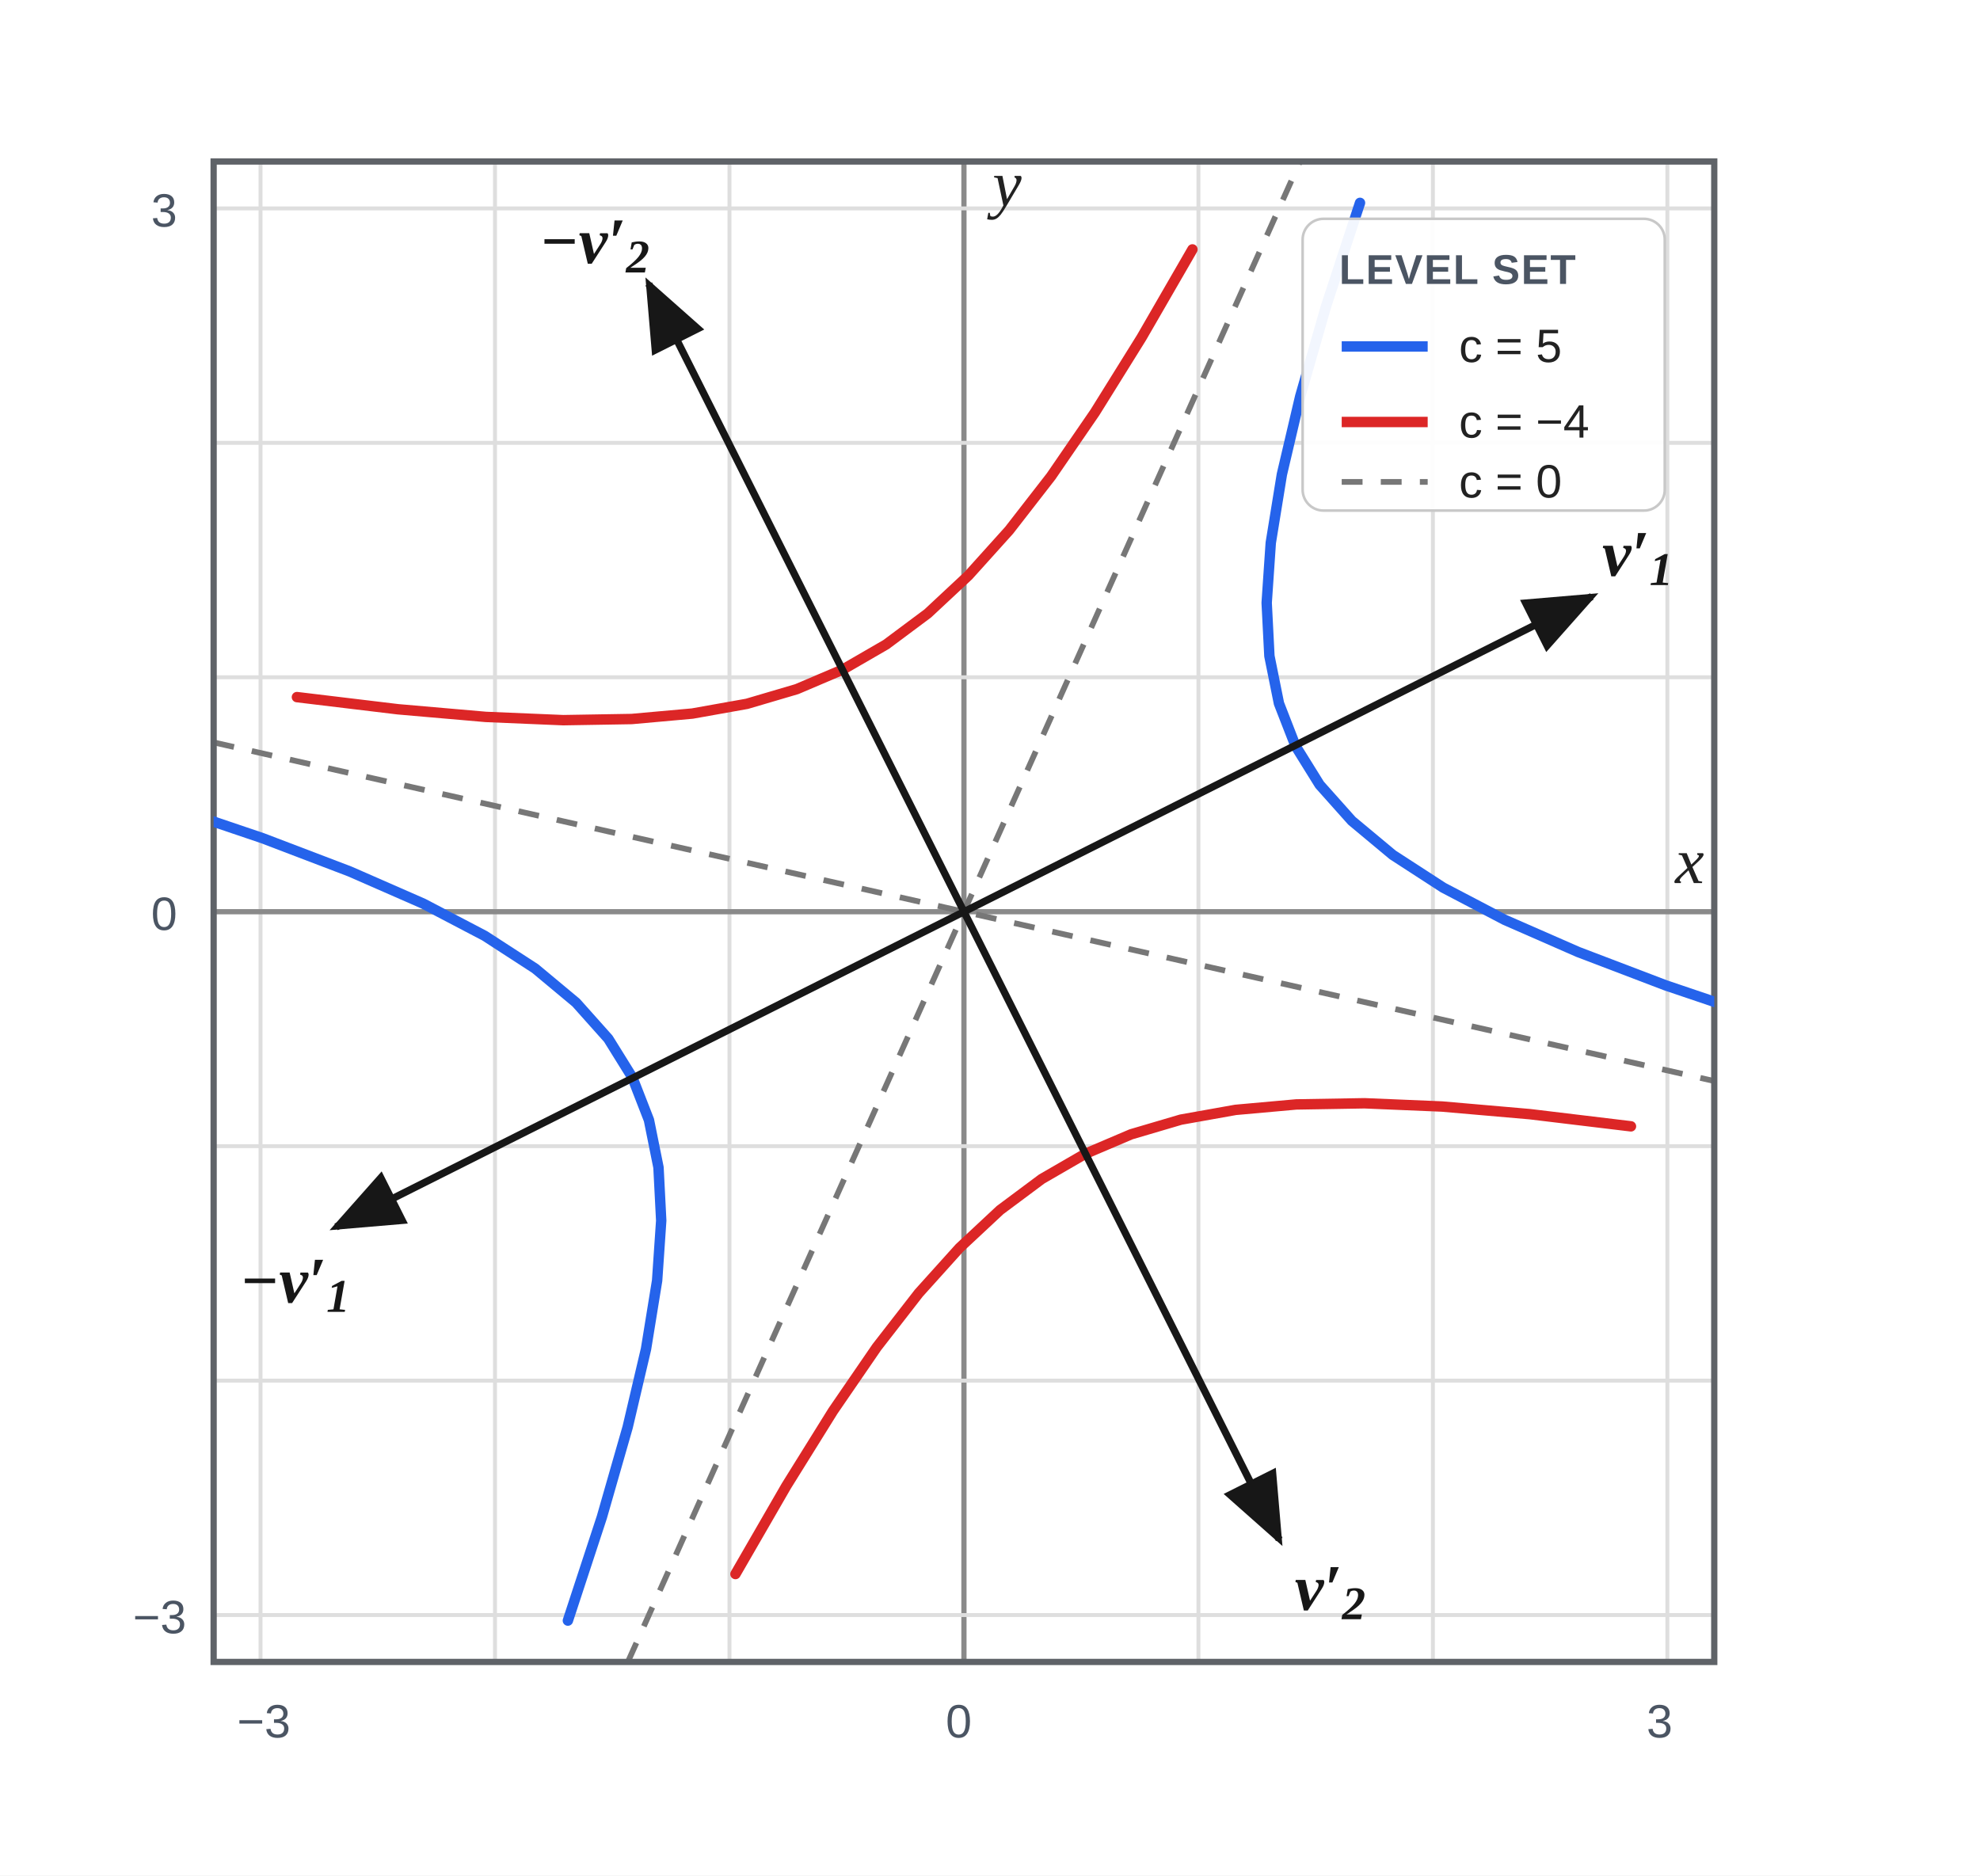
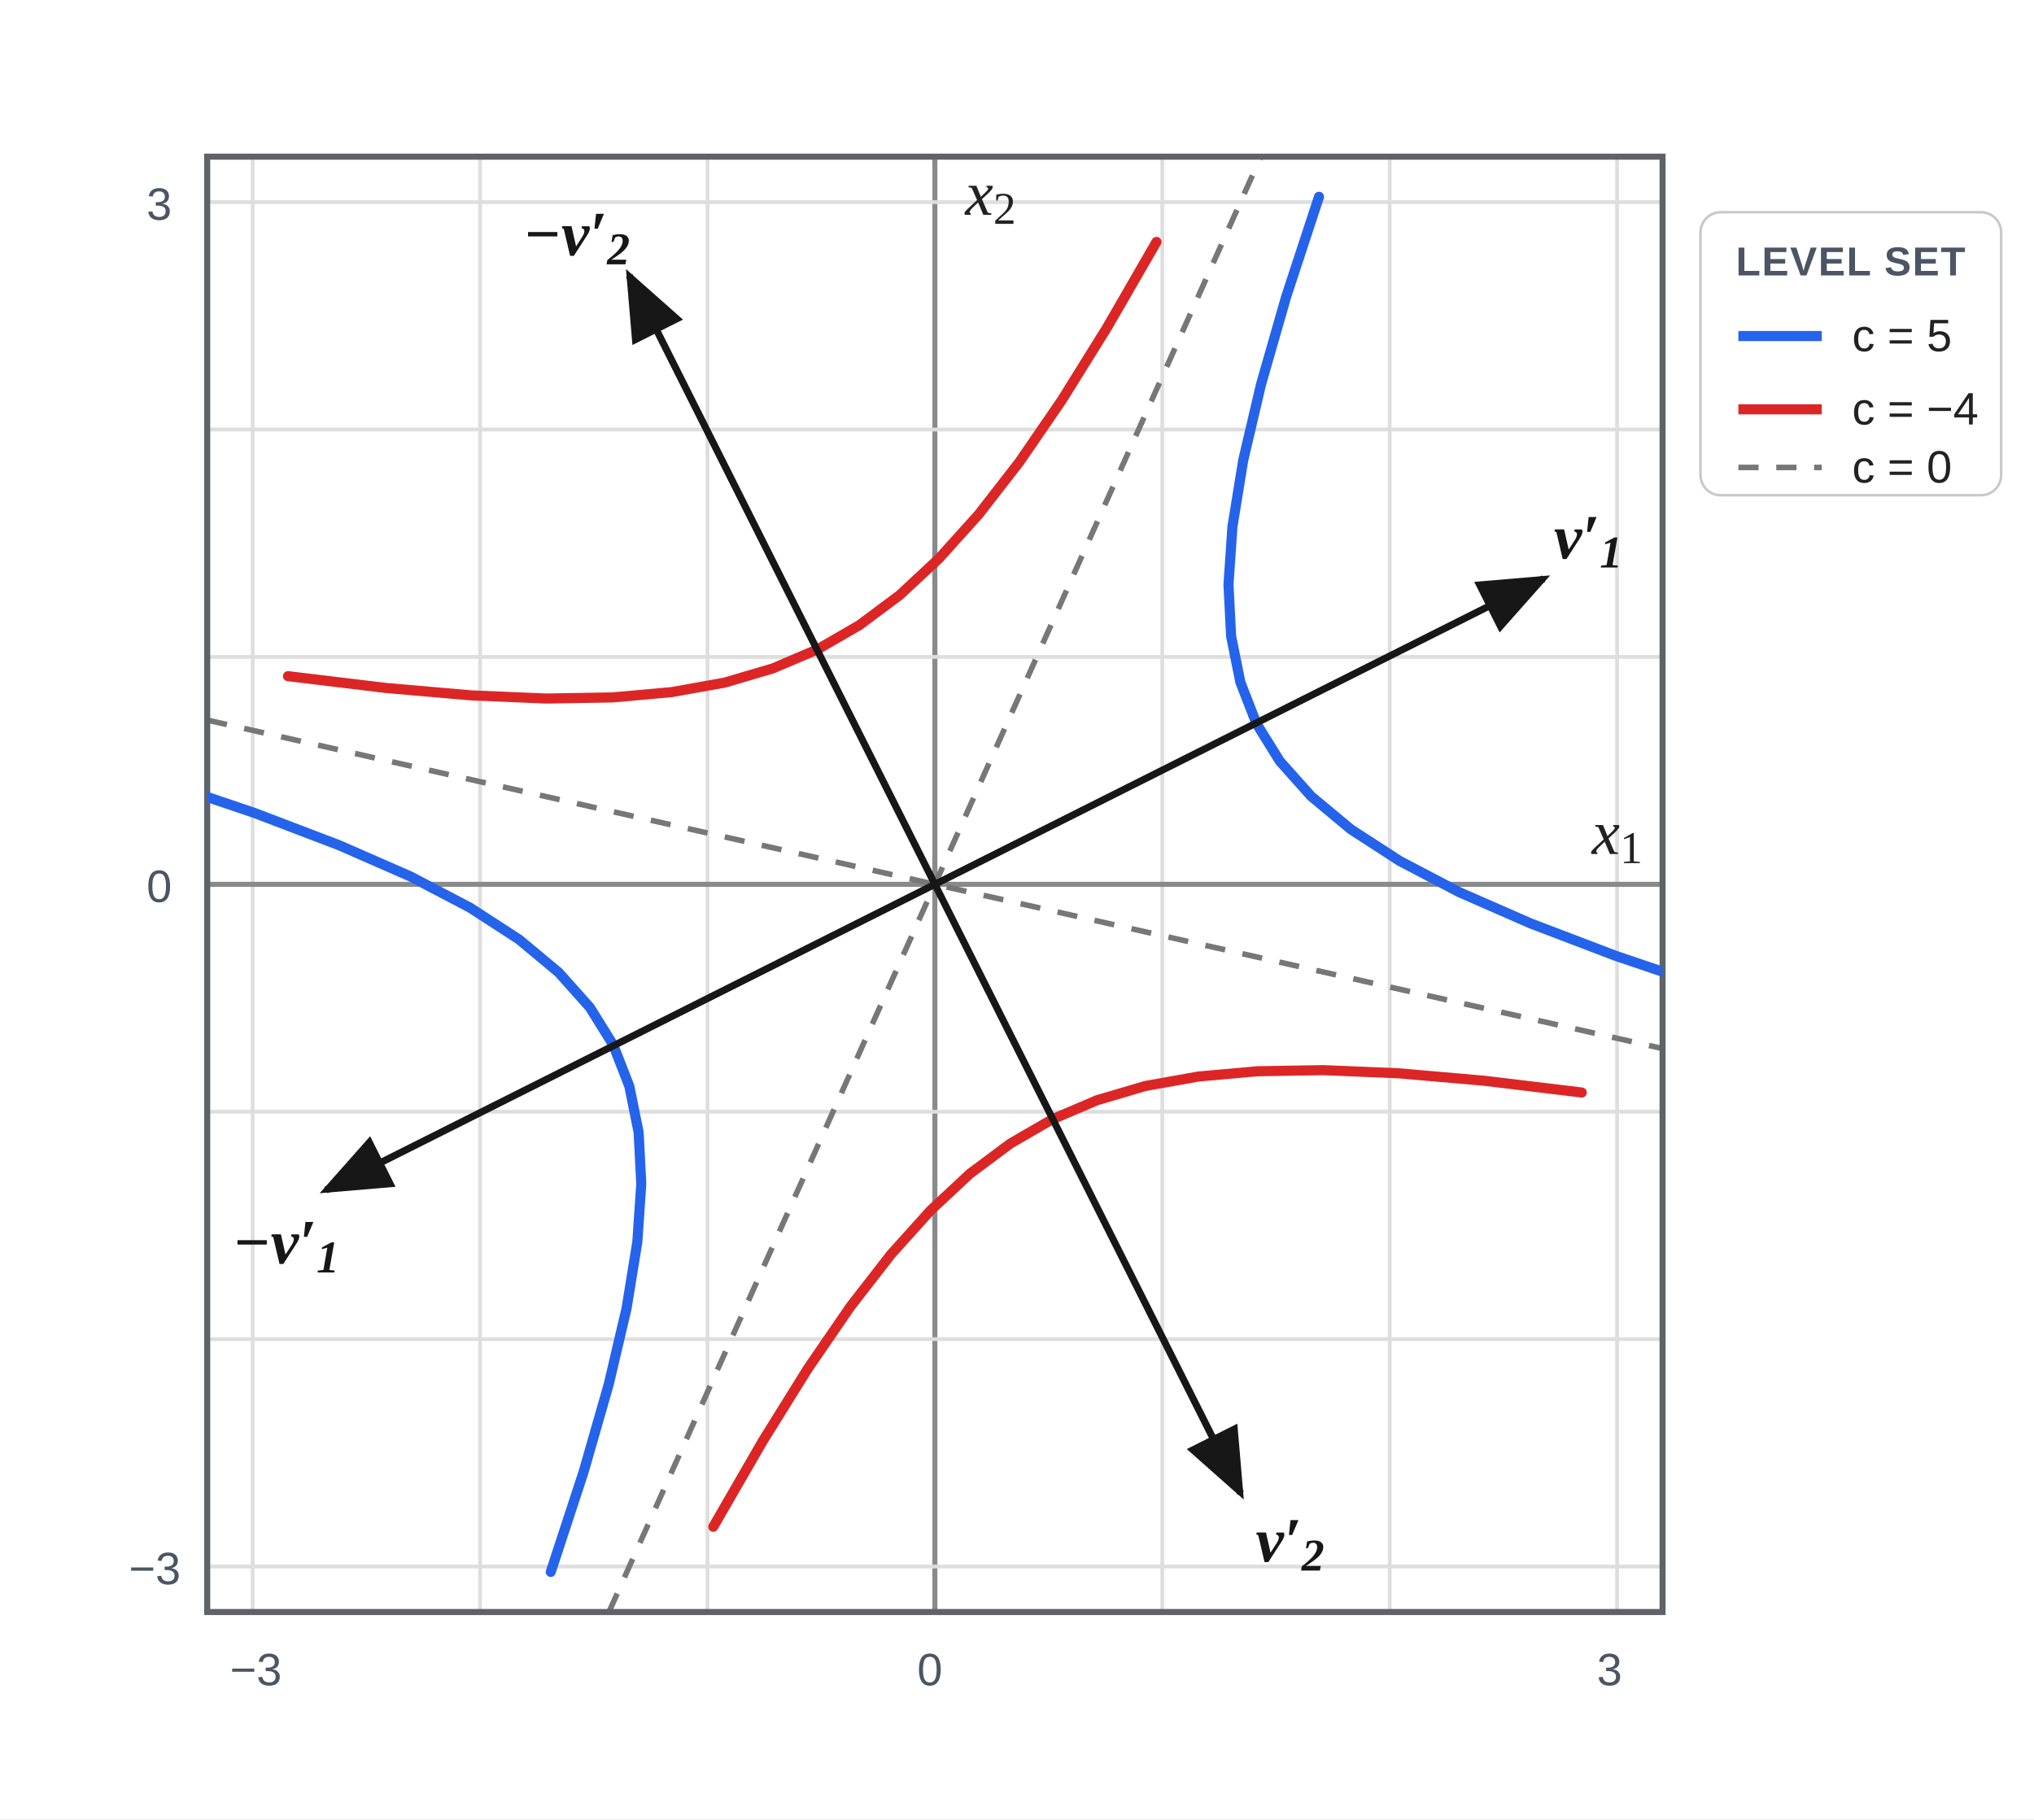
- <svg xmlns="http://www.w3.org/2000/svg" width="760" height="720" viewBox="0 0 760 720" role="img" aria-labelledby="title description">
+ <svg xmlns="http://www.w3.org/2000/svg" width="805" height="720" viewBox="0 0 805 720" role="img" aria-labelledby="title description">
  <defs>
    <marker id="arrow" markerWidth="10" markerHeight="8" refX="9" refY="4" orient="auto">
      <path d="M 0 0 L 10 4 L 0 8 Z" fill="#171717" />
    </marker>
    <clipPath id="plot-clip">
      <rect x="82" y="62" width="576" height="576" />
    </clipPath>
    <style>
      .grid { stroke: #dedede; stroke-width: 1.5; }
      .coordinate-axis { stroke: #8a8a8a; stroke-width: 2; }
      .frame { fill: none; stroke: #5f6368; stroke-width: 2.4; }
      .tick { font-family: Arial, Helvetica, sans-serif; font-size: 18px; fill: #4b5563; }
      .axis-label { font-family: "Times New Roman", Times, serif; font-size: 25px; font-style: italic; fill: #222222; }
      .principal-axis { stroke: #171717; stroke-width: 2.8; marker-end: url(#arrow); }
      .principal-label { font-family: "Times New Roman", Times, serif; font-size: 25px; font-weight: 700; font-style: italic; fill: #171717; }
      .curve { fill: none; stroke-width: 4; vector-effect: non-scaling-stroke; stroke-linecap: round; stroke-linejoin: round; }
      .asymptote { stroke: #777777; stroke-width: 2.2; stroke-dasharray: 8 7; }
      .legend-text { font-family: Arial, Helvetica, sans-serif; font-size: 18px; fill: #222222; }
      .legend-title { font-family: Arial, Helvetica, sans-serif; font-size: 16px; font-weight: 700; letter-spacing: 0.5px; fill: #4b5563; }
    </style>
  </defs>
-   <rect width="760" height="720" fill="#ffffff" />
+   <rect width="805" height="720" fill="#ffffff" />
  <g aria-hidden="true">
    <line x1="100" y1="62" x2="100" y2="638" class="grid" />
    <line x1="190" y1="62" x2="190" y2="638" class="grid" />
    <line x1="280" y1="62" x2="280" y2="638" class="grid" />
    <line x1="370" y1="62" x2="370" y2="638" class="coordinate-axis" />
    <line x1="460" y1="62" x2="460" y2="638" class="grid" />
    <line x1="550" y1="62" x2="550" y2="638" class="grid" />
    <line x1="640" y1="62" x2="640" y2="638" class="grid" />
    <line x1="82" y1="620" x2="658" y2="620" class="grid" />
    <line x1="82" y1="530" x2="658" y2="530" class="grid" />
    <line x1="82" y1="440" x2="658" y2="440" class="grid" />
    <line x1="82" y1="350" x2="658" y2="350" class="coordinate-axis" />
    <line x1="82" y1="260" x2="658" y2="260" class="grid" />
    <line x1="82" y1="170" x2="658" y2="170" class="grid" />
    <line x1="82" y1="80" x2="658" y2="80" class="grid" />
    <line x1="241" y1="638" x2="499" y2="62" class="asymptote" />
    <line x1="82" y1="285" x2="658" y2="415" class="asymptote" />
    <rect x="82" y="62" width="576" height="576" class="frame" />
    <text x="91" y="667" class="tick">−3</text>
    <text x="363" y="667" class="tick">0</text>
    <text x="632" y="667" class="tick">3</text>
    <text x="51" y="627" class="tick">−3</text>
    <text x="58" y="357" class="tick">0</text>
    <text x="58" y="87" class="tick">3</text>
-     <text x="643" y="339" class="axis-label">x</text>
-     <text x="381" y="79" class="axis-label">y</text>
+     <text x="630" y="338" class="axis-label">x<tspan baseline-shift="sub" font-size="18" font-style="normal">1</tspan>
+     </text>
+     <text x="382" y="85" class="axis-label">x<tspan baseline-shift="sub" font-size="18" font-style="normal">2</tspan>
+     </text>
  </g>
  <g clip-path="url(#plot-clip)">
    <g transform="matrix(80.4984 -40.2492 40.2492 80.4984 370 350)">
      <polyline points="2.863,-1.949 2.536,-1.619 2.266,-1.325 2.047,-1.062 1.874,-0.822 1.744,-0.601 1.653,-0.393 1.599,-0.194 1.581,0 1.599,0.194 1.653,0.393 1.744,0.601 1.874,0.822 2.047,1.062 2.266,1.325 2.536,1.619 2.863,1.949" class="curve" stroke="#2563eb" />
      <polyline points="-2.863,1.949 -2.536,1.619 -2.266,1.325 -2.047,1.062 -1.874,0.822 -1.744,0.601 -1.653,0.393 -1.599,0.194 -1.581,0 -1.599,-0.194 -1.653,-0.393 -1.744,-0.601 -1.874,-0.822 -2.047,-1.062 -2.266,-1.325 -2.536,-1.619 -2.863,-1.949" class="curve" stroke="#2563eb" />
      <polyline points="-2.135,2.091 -1.773,1.852 -1.452,1.655 -1.163,1.495 -0.9,1.369 -0.658,1.274 -0.431,1.207 -0.213,1.168 0,1.155 0.213,1.168 0.431,1.207 0.658,1.274 0.9,1.369 1.163,1.495 1.452,1.655 1.773,1.852 2.135,2.091" class="curve" stroke="#dc2626" />
      <polyline points="2.135,-2.091 1.773,-1.852 1.452,-1.655 1.163,-1.495 0.9,-1.369 0.658,-1.274 0.431,-1.207 0.213,-1.168 0,-1.155 -0.213,-1.168 -0.431,-1.207 -0.658,-1.274 -0.9,-1.369 -1.163,-1.495 -1.452,-1.655 -1.773,-1.852 -2.135,-2.091" class="curve" stroke="#dc2626" />
    </g>
  </g>
  <g aria-label="Principal axes">
    <line x1="370" y1="350" x2="611" y2="229" class="principal-axis" />
    <line x1="370" y1="350" x2="129" y2="471" class="principal-axis" />
    <line x1="370" y1="350" x2="491" y2="591" class="principal-axis" />
    <line x1="370" y1="350" x2="249" y2="109" class="principal-axis" />
    <text x="615" y="221" class="principal-label">v′<tspan baseline-shift="sub" font-size="18">1</tspan>
    </text>
    <text x="92" y="500" class="principal-label">−v′<tspan baseline-shift="sub" font-size="18">1</tspan>
    </text>
    <text x="497" y="618" class="principal-label">v′<tspan baseline-shift="sub" font-size="18">2</tspan>
    </text>
    <text x="207" y="101" class="principal-label">−v′<tspan baseline-shift="sub" font-size="18">2</tspan>
    </text>
  </g>
-   <g transform="translate(500 84)" aria-label="Curve key">
-     <rect x="0" y="0" width="139" height="112" rx="8" fill="#ffffff" fill-opacity="0.94" stroke="#c8c8c8" />
+   <g transform="translate(673 84)" aria-label="Curve key">
+     <rect x="0" y="0" width="119" height="112" rx="8" fill="#ffffff" fill-opacity="0.94" stroke="#c8c8c8" />
    <text x="14" y="25" class="legend-title">LEVEL SET</text>
    <line x1="15" y1="49" x2="48" y2="49" stroke="#2563eb" stroke-width="4" />
    <text x="60" y="55" class="legend-text">c = 5</text>
    <line x1="15" y1="78" x2="48" y2="78" stroke="#dc2626" stroke-width="4" />
    <text x="60" y="84" class="legend-text">c = −4</text>
    <line x1="15" y1="101" x2="48" y2="101" class="asymptote" />
    <text x="60" y="107" class="legend-text">c = 0</text>
  </g>
</svg>
